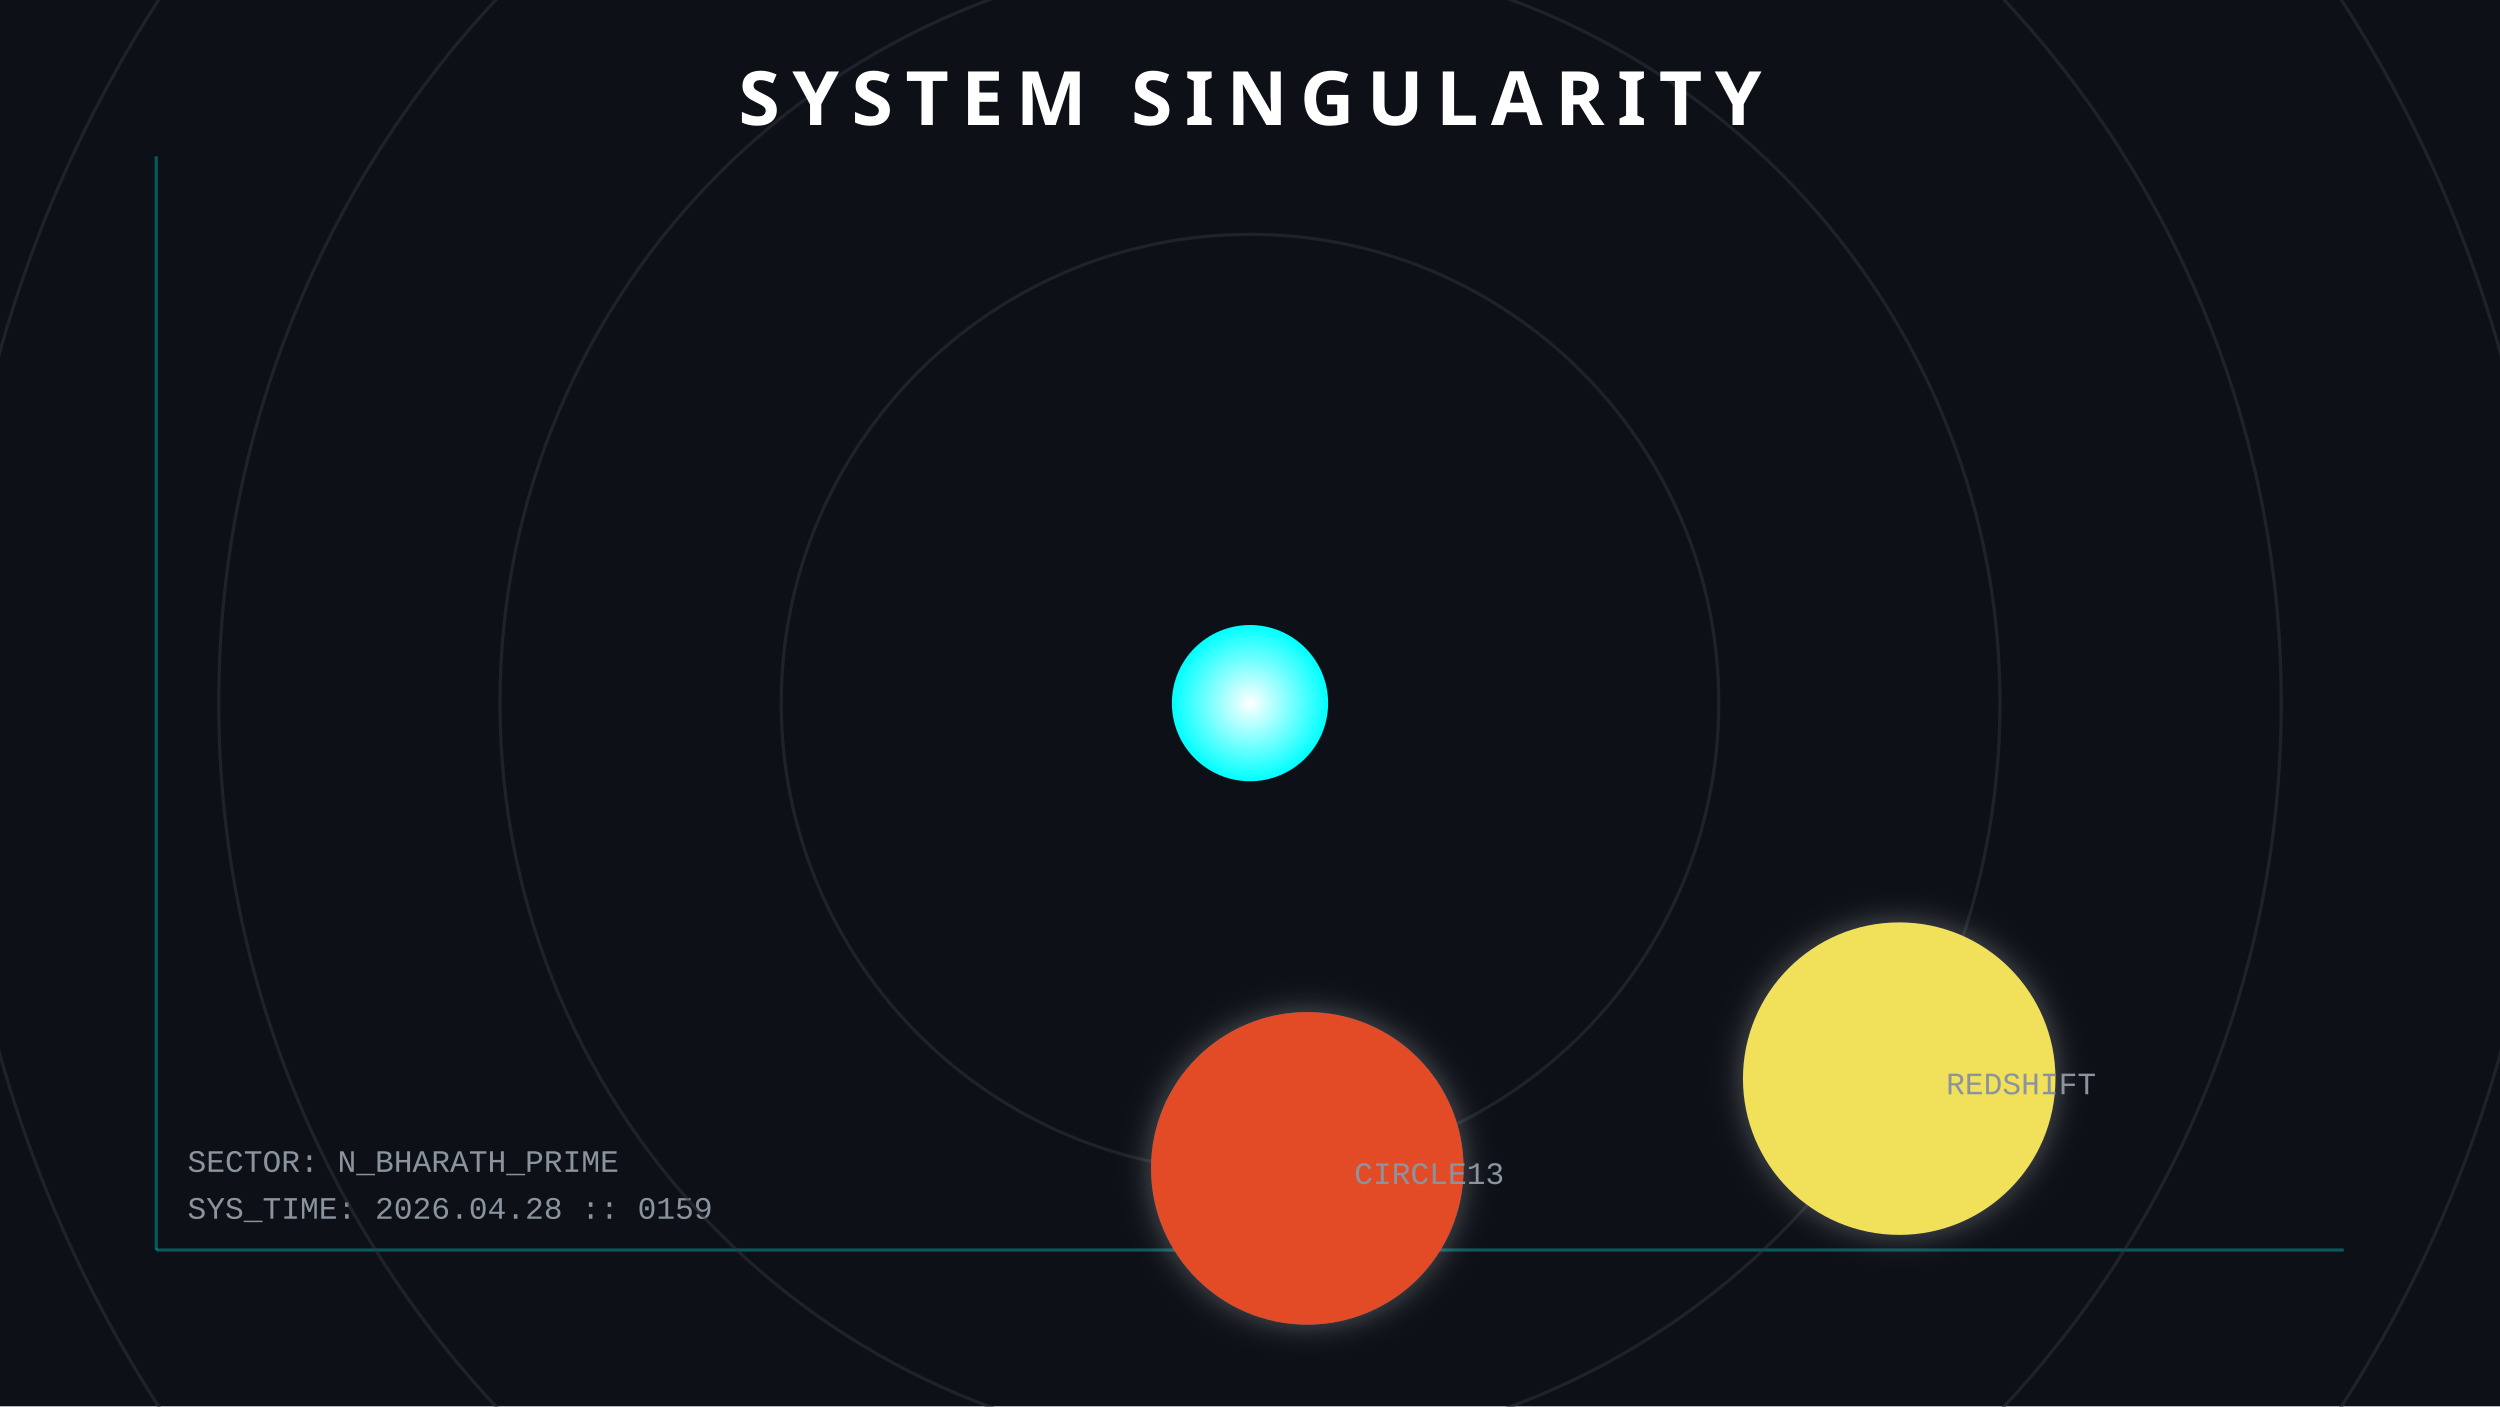
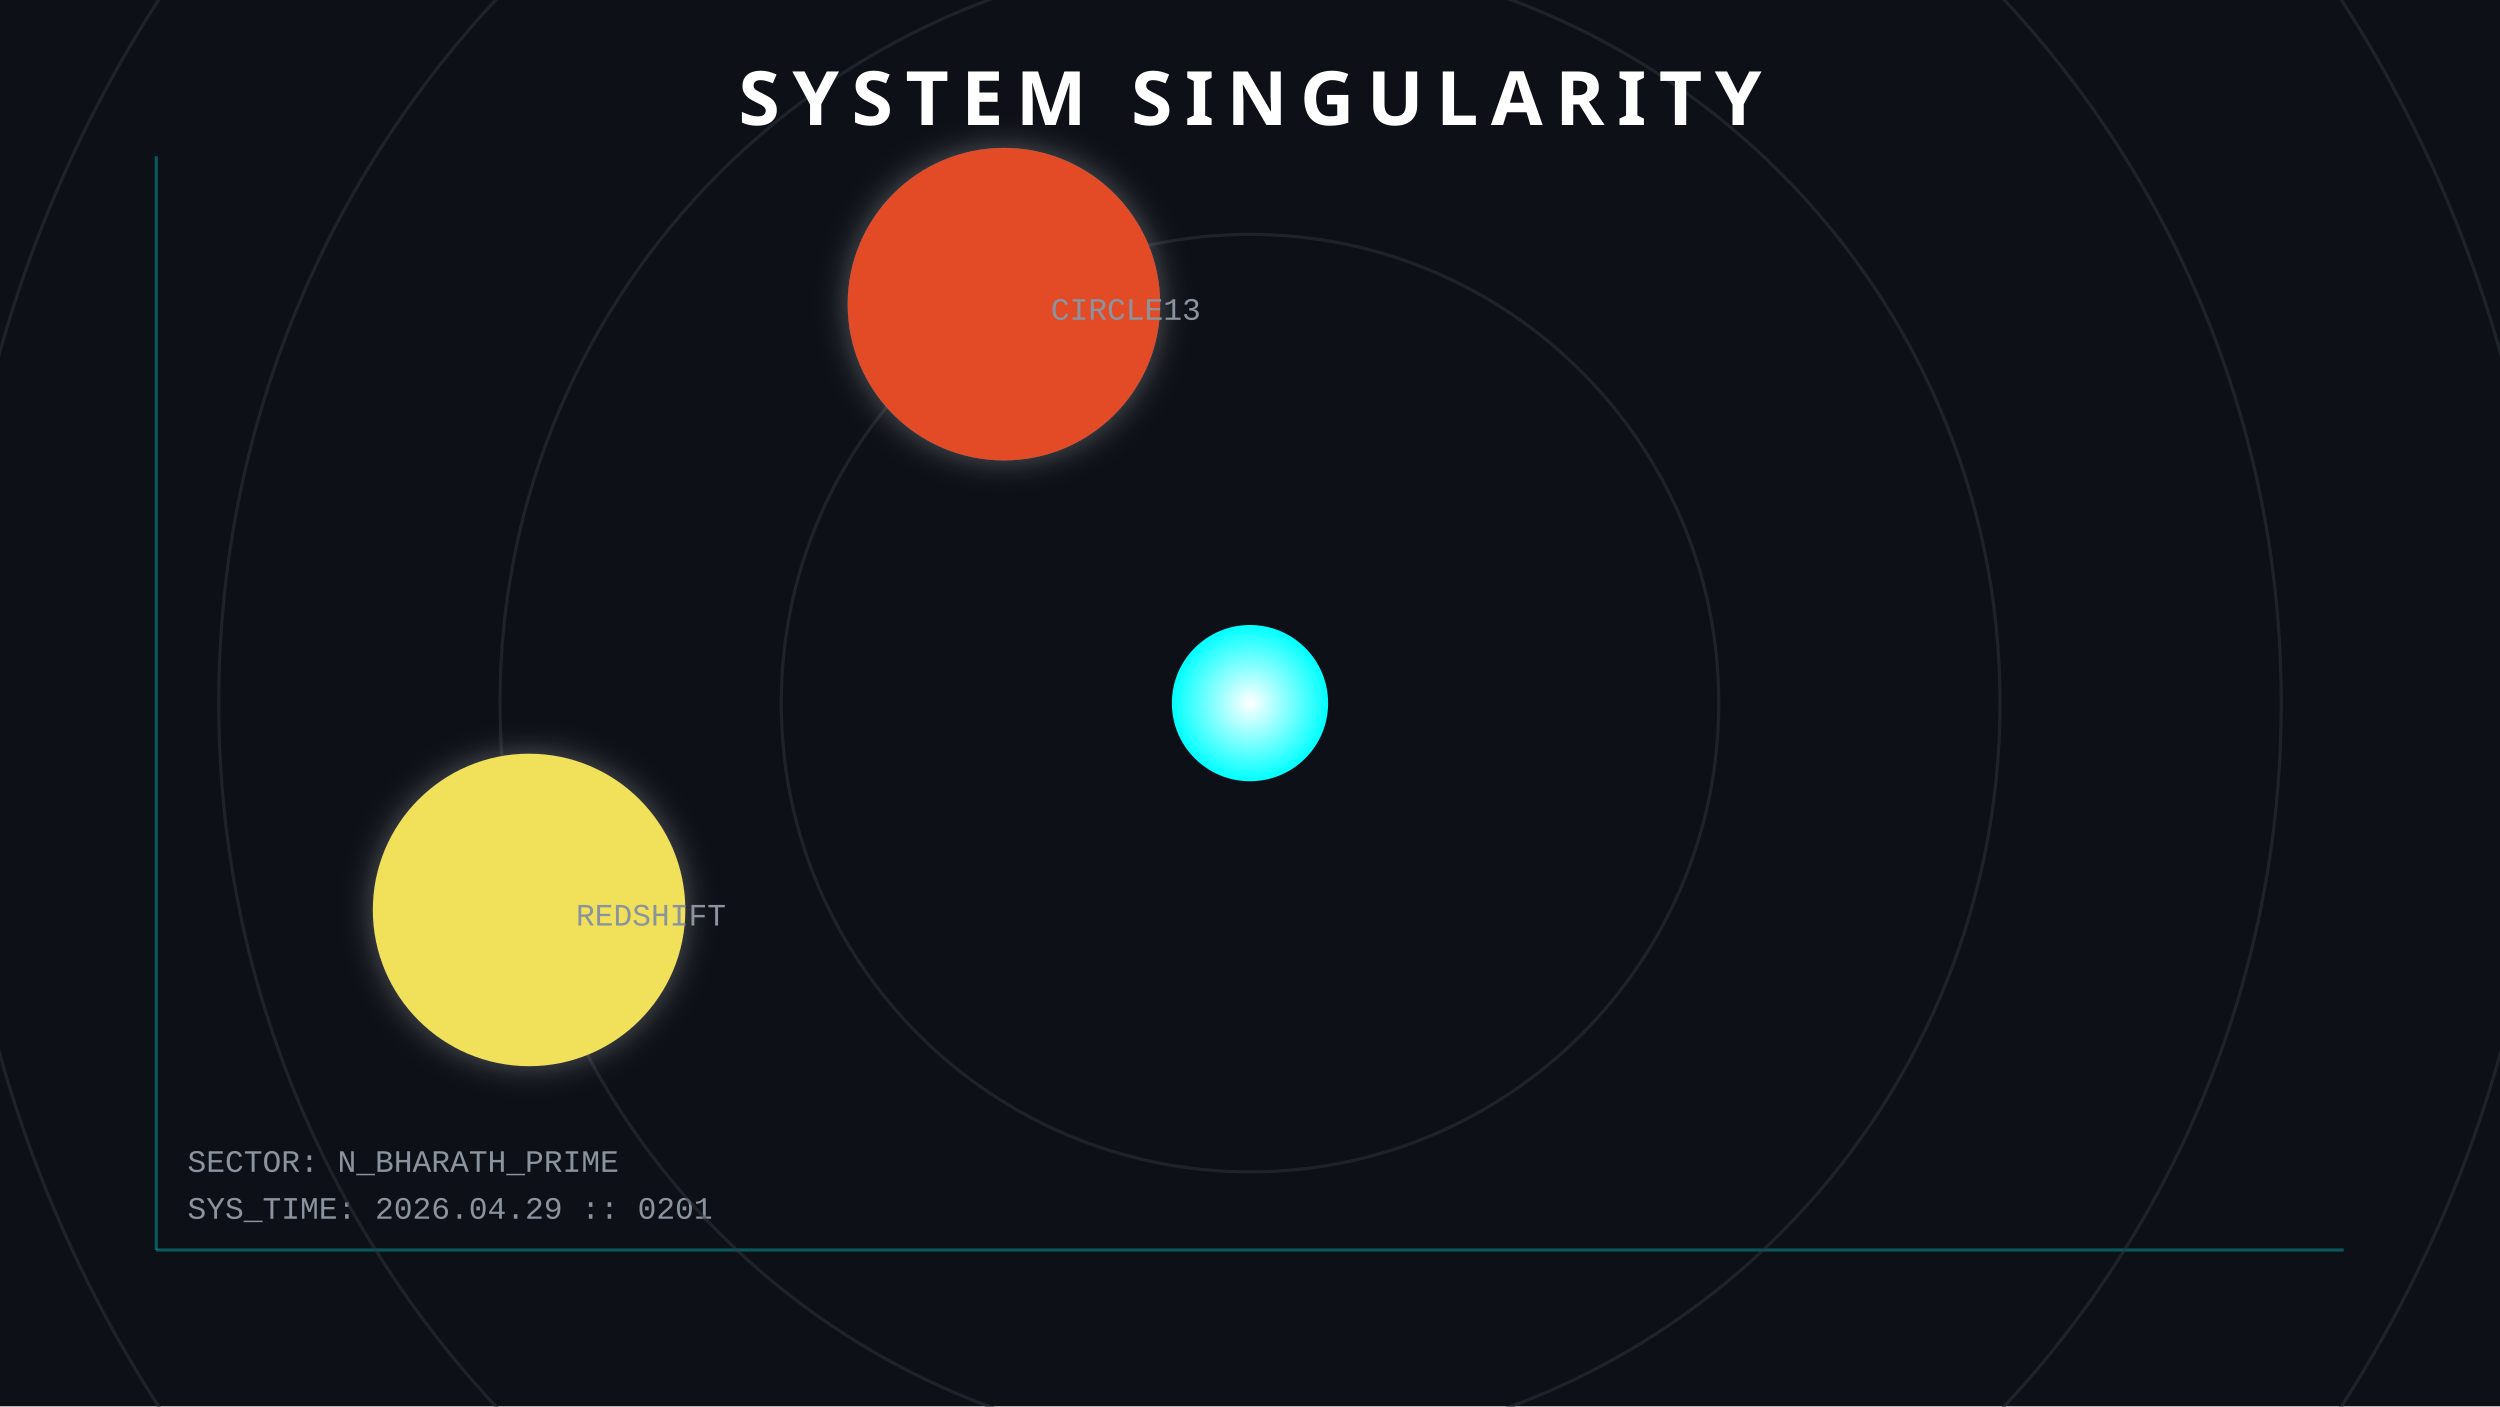
<svg xmlns="http://www.w3.org/2000/svg" width="800" height="450">
  <style>
        .orbit { fill: none; stroke: #30363d; stroke-width: 1; opacity: 0.5; }
        .planet { filter: drop-shadow(0 0 5px rgba(255,255,255,0.3)); }
        .text { font-family: 'Courier New', monospace; fill: #8b949e; font-size: 10px; }
        .title { font-family: sans-serif; fill: white; font-weight: bold; font-size: 24px; letter-spacing: 4px; }
        .hud-line { stroke: #00ffff; stroke-width: 1; opacity: 0.3; }
        
        /* ANIMATIONS */
        @keyframes pulse { 0% { r: 25; opacity: 0.8; } 50% { r: 30; opacity: 0.4; } 100% { r: 25; opacity: 0.8; } }
        .sun { animation: pulse 4s infinite; }
    </style>
  <rect width="100%" height="100%" fill="#0d1117" />
  <line x1="50" y1="50" x2="50" y2="400" class="hud-line" />
  <line x1="50" y1="400" x2="750" y2="400" class="hud-line" />
-   <text x="60" y="390" class="text">SYS_TIME: 2026.04.28 :: 0159</text>
+   <text x="60" y="390" class="text">SYS_TIME: 2026.04.29 :: 0201</text>
  <text x="60" y="375" class="text">SECTOR: N_BHARATH_PRIME</text>
  <circle cx="400" cy="225" r="25" fill="url(#grad1)" class="sun" />
  <defs>
    <radialGradient id="grad1" cx="50%" cy="50%" r="50%" fx="50%" fy="50%">
      <stop offset="0%" style="stop-color:white;stop-opacity:1" />
      <stop offset="100%" style="stop-color:#00ffff;stop-opacity:1" />
    </radialGradient>
  </defs>
  <circle cx="400" cy="225" r="150.0" class="orbit" />
-   <circle cx="418.337" cy="373.875" r="50" fill="#e34c26" class="planet" />
-   <text x="433.337" y="378.875" class="text" fill="white">CIRCLE13</text>
+   <circle cx="321.254" cy="97.332" r="50" fill="#e34c26" class="planet" />
+   <text x="336.254" y="102.332" class="text" fill="white">CIRCLE13</text>
  <circle cx="400" cy="225" r="240.0" class="orbit" />
-   <circle cx="607.749" cy="345.168" r="50" fill="#f1e05a" class="planet" />
-   <text x="622.749" y="350.168" class="text" fill="white">REDSHIFT</text>
+   <circle cx="169.305" cy="291.18" r="50" fill="#f1e05a" class="planet" />
+   <text x="184.305" y="296.18" class="text" fill="white">REDSHIFT</text>
  <circle cx="400" cy="225" r="330.0" class="orbit" />
-   <circle cx="229.765" cy="-57.701" r="50" fill="#e34c26" class="planet" />
-   <text x="244.765" y="-52.701" class="text" fill="white">ALVRYN-AI</text>
+   <circle cx="443.883" cy="552.069" r="50" fill="#e34c26" class="planet" />
+   <text x="458.883" y="557.069" class="text" fill="white">ALVRYN-AI</text>
  <circle cx="400" cy="225" r="415.422" class="orbit" />
-   <circle cx="687.566" cy="524.802" r="46.948" fill="#f1e05a" class="planet" />
-   <text x="702.566" y="529.802" class="text" fill="white">DRIFT-CIRCLE13</text>
+   <circle cx="104.329" cy="516.812" r="46.948" fill="#f1e05a" class="planet" />
+   <text x="119.329" y="521.812" class="text" fill="white">DRIFT-CIRCLE13</text>
  <circle cx="400" cy="225" r="461.81" class="orbit" />
-   <circle cx="228.669" cy="653.852" r="20.925" fill="#2b7489" class="planet" />
-   <text x="243.669" y="658.852" class="text" fill="white">DSATM-EXAM-SYSTEM-</text>
-   <circle cx="400" cy="225" r="504.903" class="orbit" />
-   <circle cx="693.241" cy="636.019" r="18.729" fill="#8b949e" class="planet" />
-   <text x="708.241" y="641.019" class="text" fill="white">NBHARATH1306</text>
-   <circle cx="400" cy="225" r="547.135" class="orbit" />
-   <circle cx="809.547" cy="587.807" r="18.155" fill="#e34c26" class="planet" />
-   <text x="824.547" y="592.807" class="text" fill="white">WEBSITE-EQUDATOR-TRADING-PLATFORM</text>
-   <circle cx="400" cy="225" r="577.968" class="orbit" />
-   <circle cx="953.323" cy="58.025" r="10.555" fill="#8b949e" class="planet" />
-   <text x="968.323" y="63.025" class="text" fill="white">FLASK</text>
-   <circle cx="400" cy="225" r="608.241" class="orbit" />
-   <circle cx="-143.808" cy="497.453" r="10.182" fill="#8b949e" class="planet" />
-   <text x="-128.808" y="502.453" class="text" fill="white">HCF-INTERNSHIP</text>
-   <circle cx="400" cy="225" r="637.11" class="orbit" />
-   <circle cx="-192.743" cy="-8.59" r="9.246" fill="#8b949e" class="planet" />
+   <circle cx="211.541" cy="646.606" r="20.925" fill="#2b7489" class="planet" />
+   <text x="226.541" y="651.606" class="text" fill="white">DSATM-EXAM-SYSTEM-</text>
+   <circle cx="400" cy="225" r="504.904" class="orbit" />
+   <circle cx="-97.572" cy="310.738" r="18.73" fill="#8b949e" class="planet" />
+   <text x="-82.572" y="315.738" class="text" fill="white">NBHARATH1306</text>
+   <circle cx="400" cy="225" r="547.137" class="orbit" />
+   <circle cx="896.224" cy="455.479" r="18.155" fill="#e34c26" class="planet" />
+   <text x="911.224" y="460.479" class="text" fill="white">WEBSITE-EQUDATOR-TRADING-PLATFORM</text>
+   <circle cx="400" cy="225" r="577.969" class="orbit" />
+   <circle cx="281.781" cy="-340.75" r="10.555" fill="#8b949e" class="planet" />
+   <text x="296.781" y="-335.75" class="text" fill="white">FLASK</text>
+   <circle cx="400" cy="225" r="608.242" class="orbit" />
+   <circle cx="-207.359" cy="257.775" r="10.182" fill="#8b949e" class="planet" />
+   <text x="-192.359" y="262.775" class="text" fill="white">HCF-INTERNSHIP</text>
+   <circle cx="400" cy="225" r="637.111" class="orbit" />
+   <circle cx="884.084" cy="639.214" r="9.246" fill="#8b949e" class="planet" />
  <text x="400" y="40" text-anchor="middle" class="title">SYSTEM SINGULARITY</text>
</svg>
